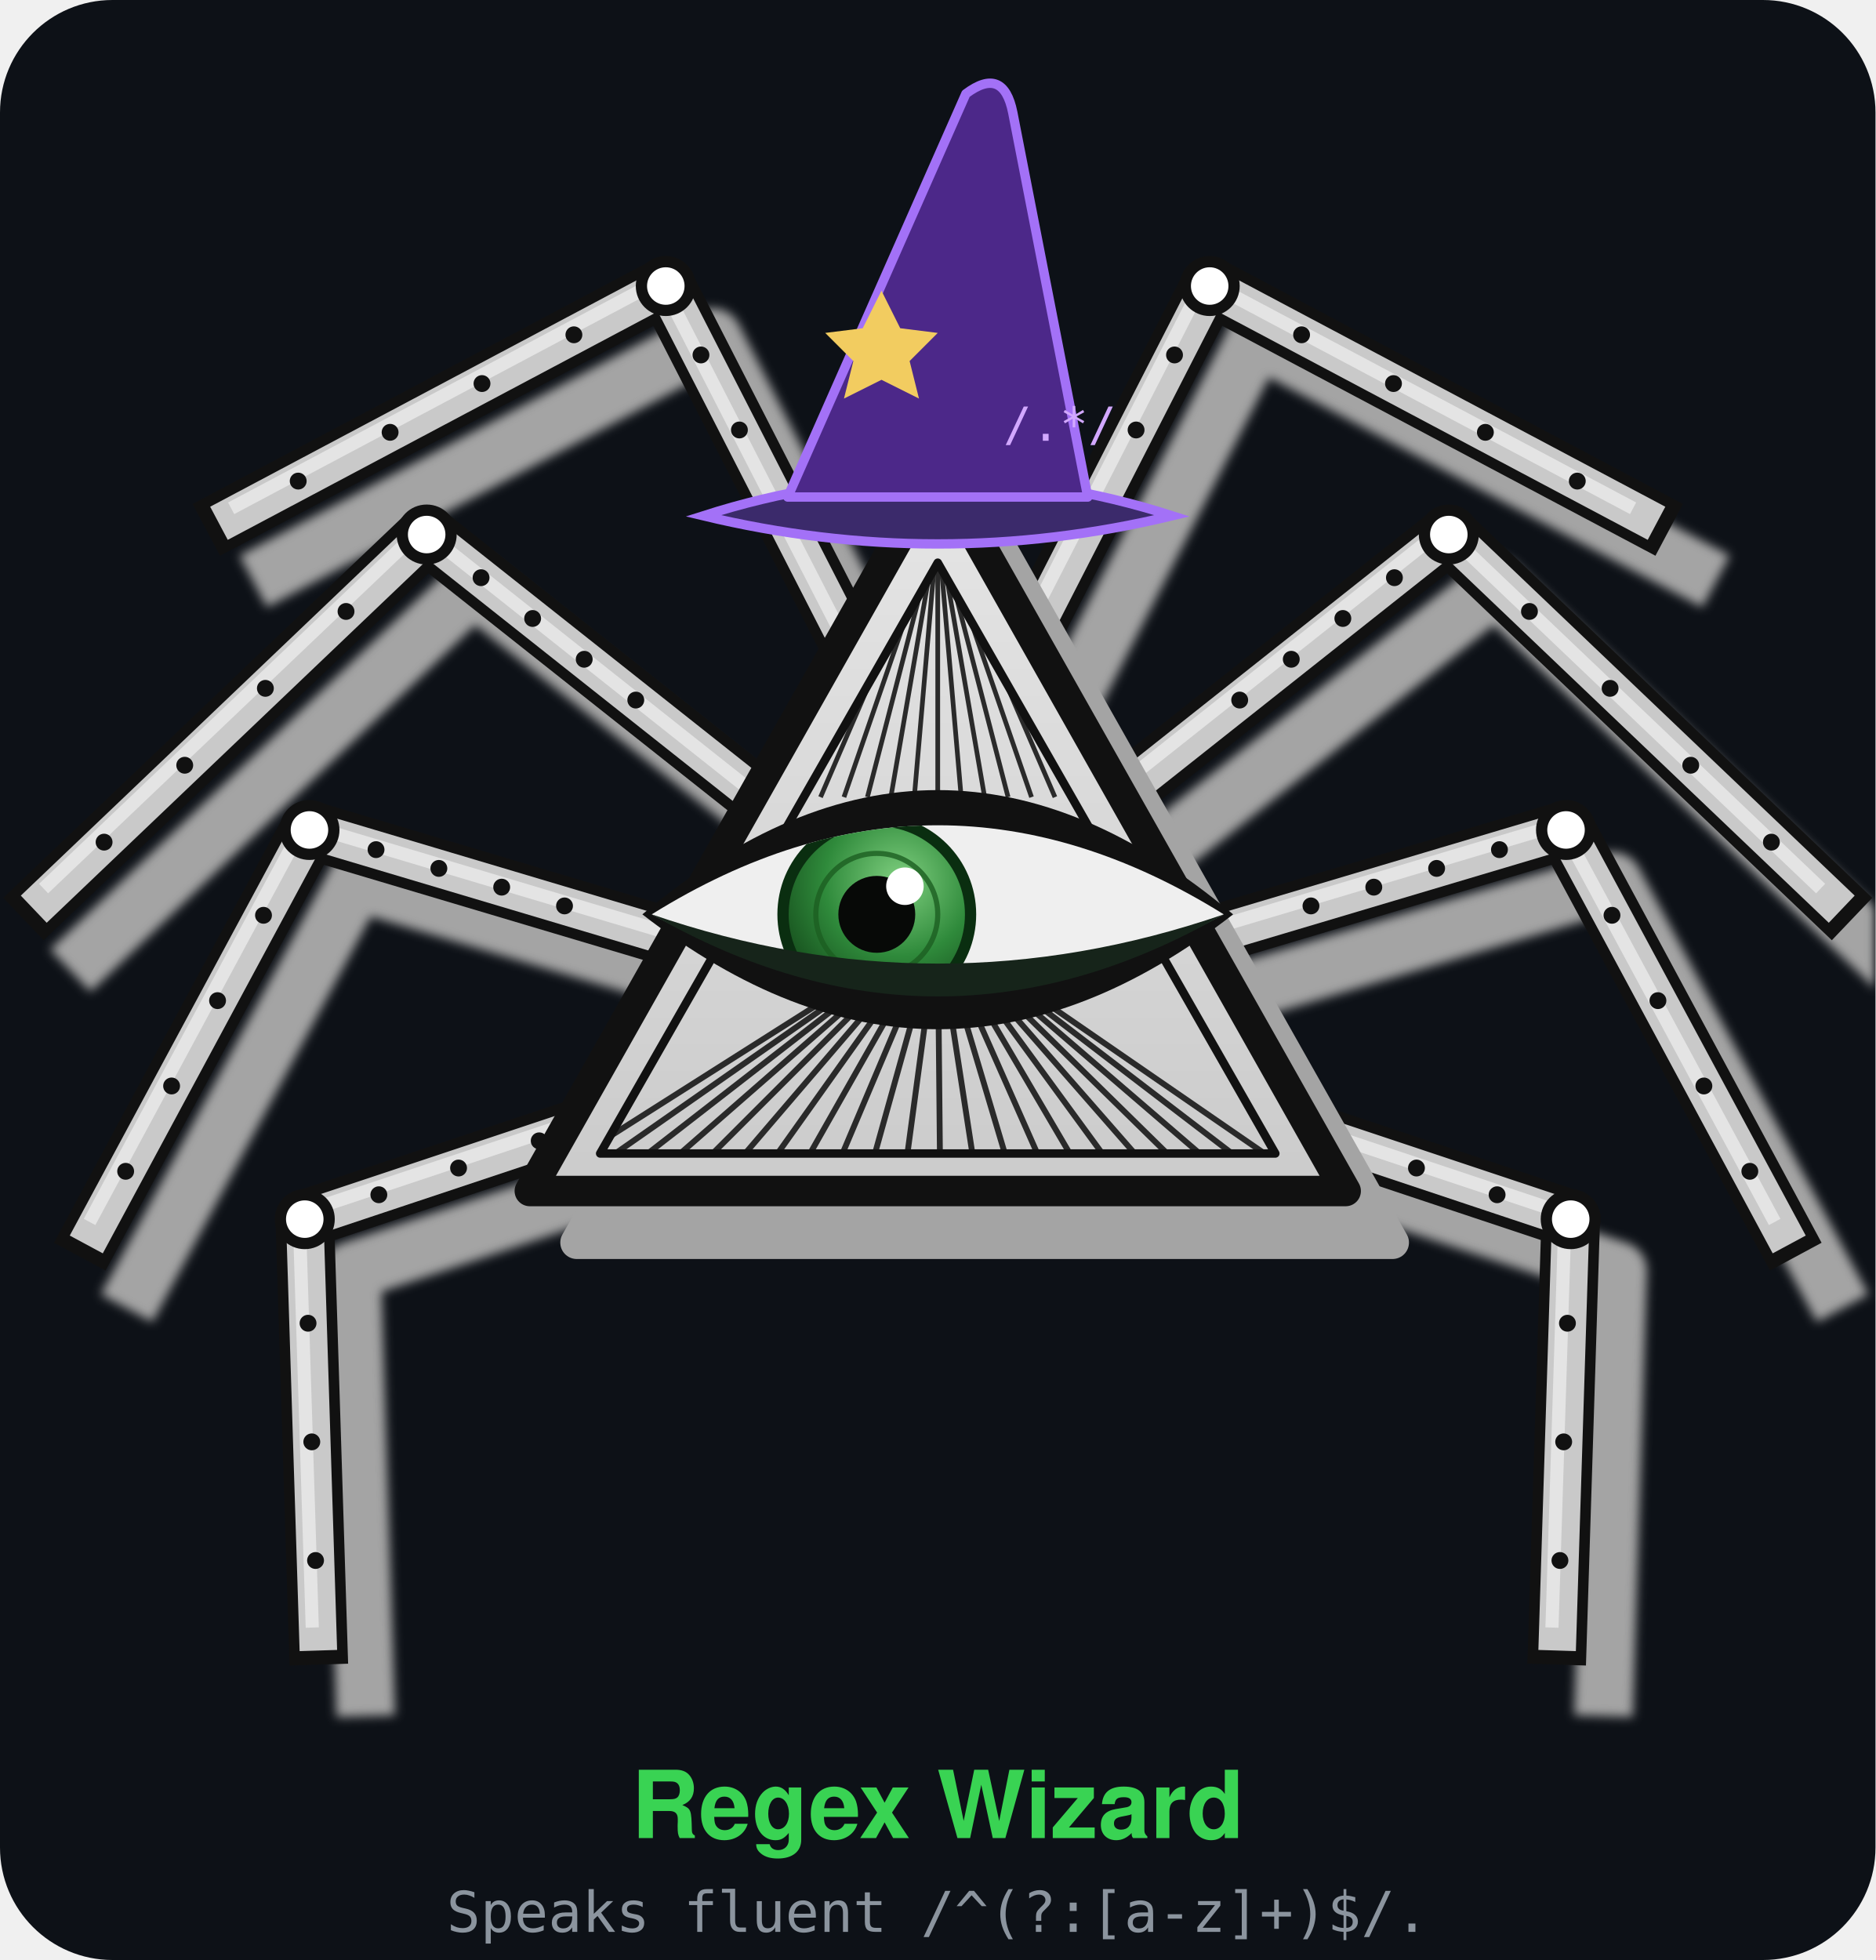
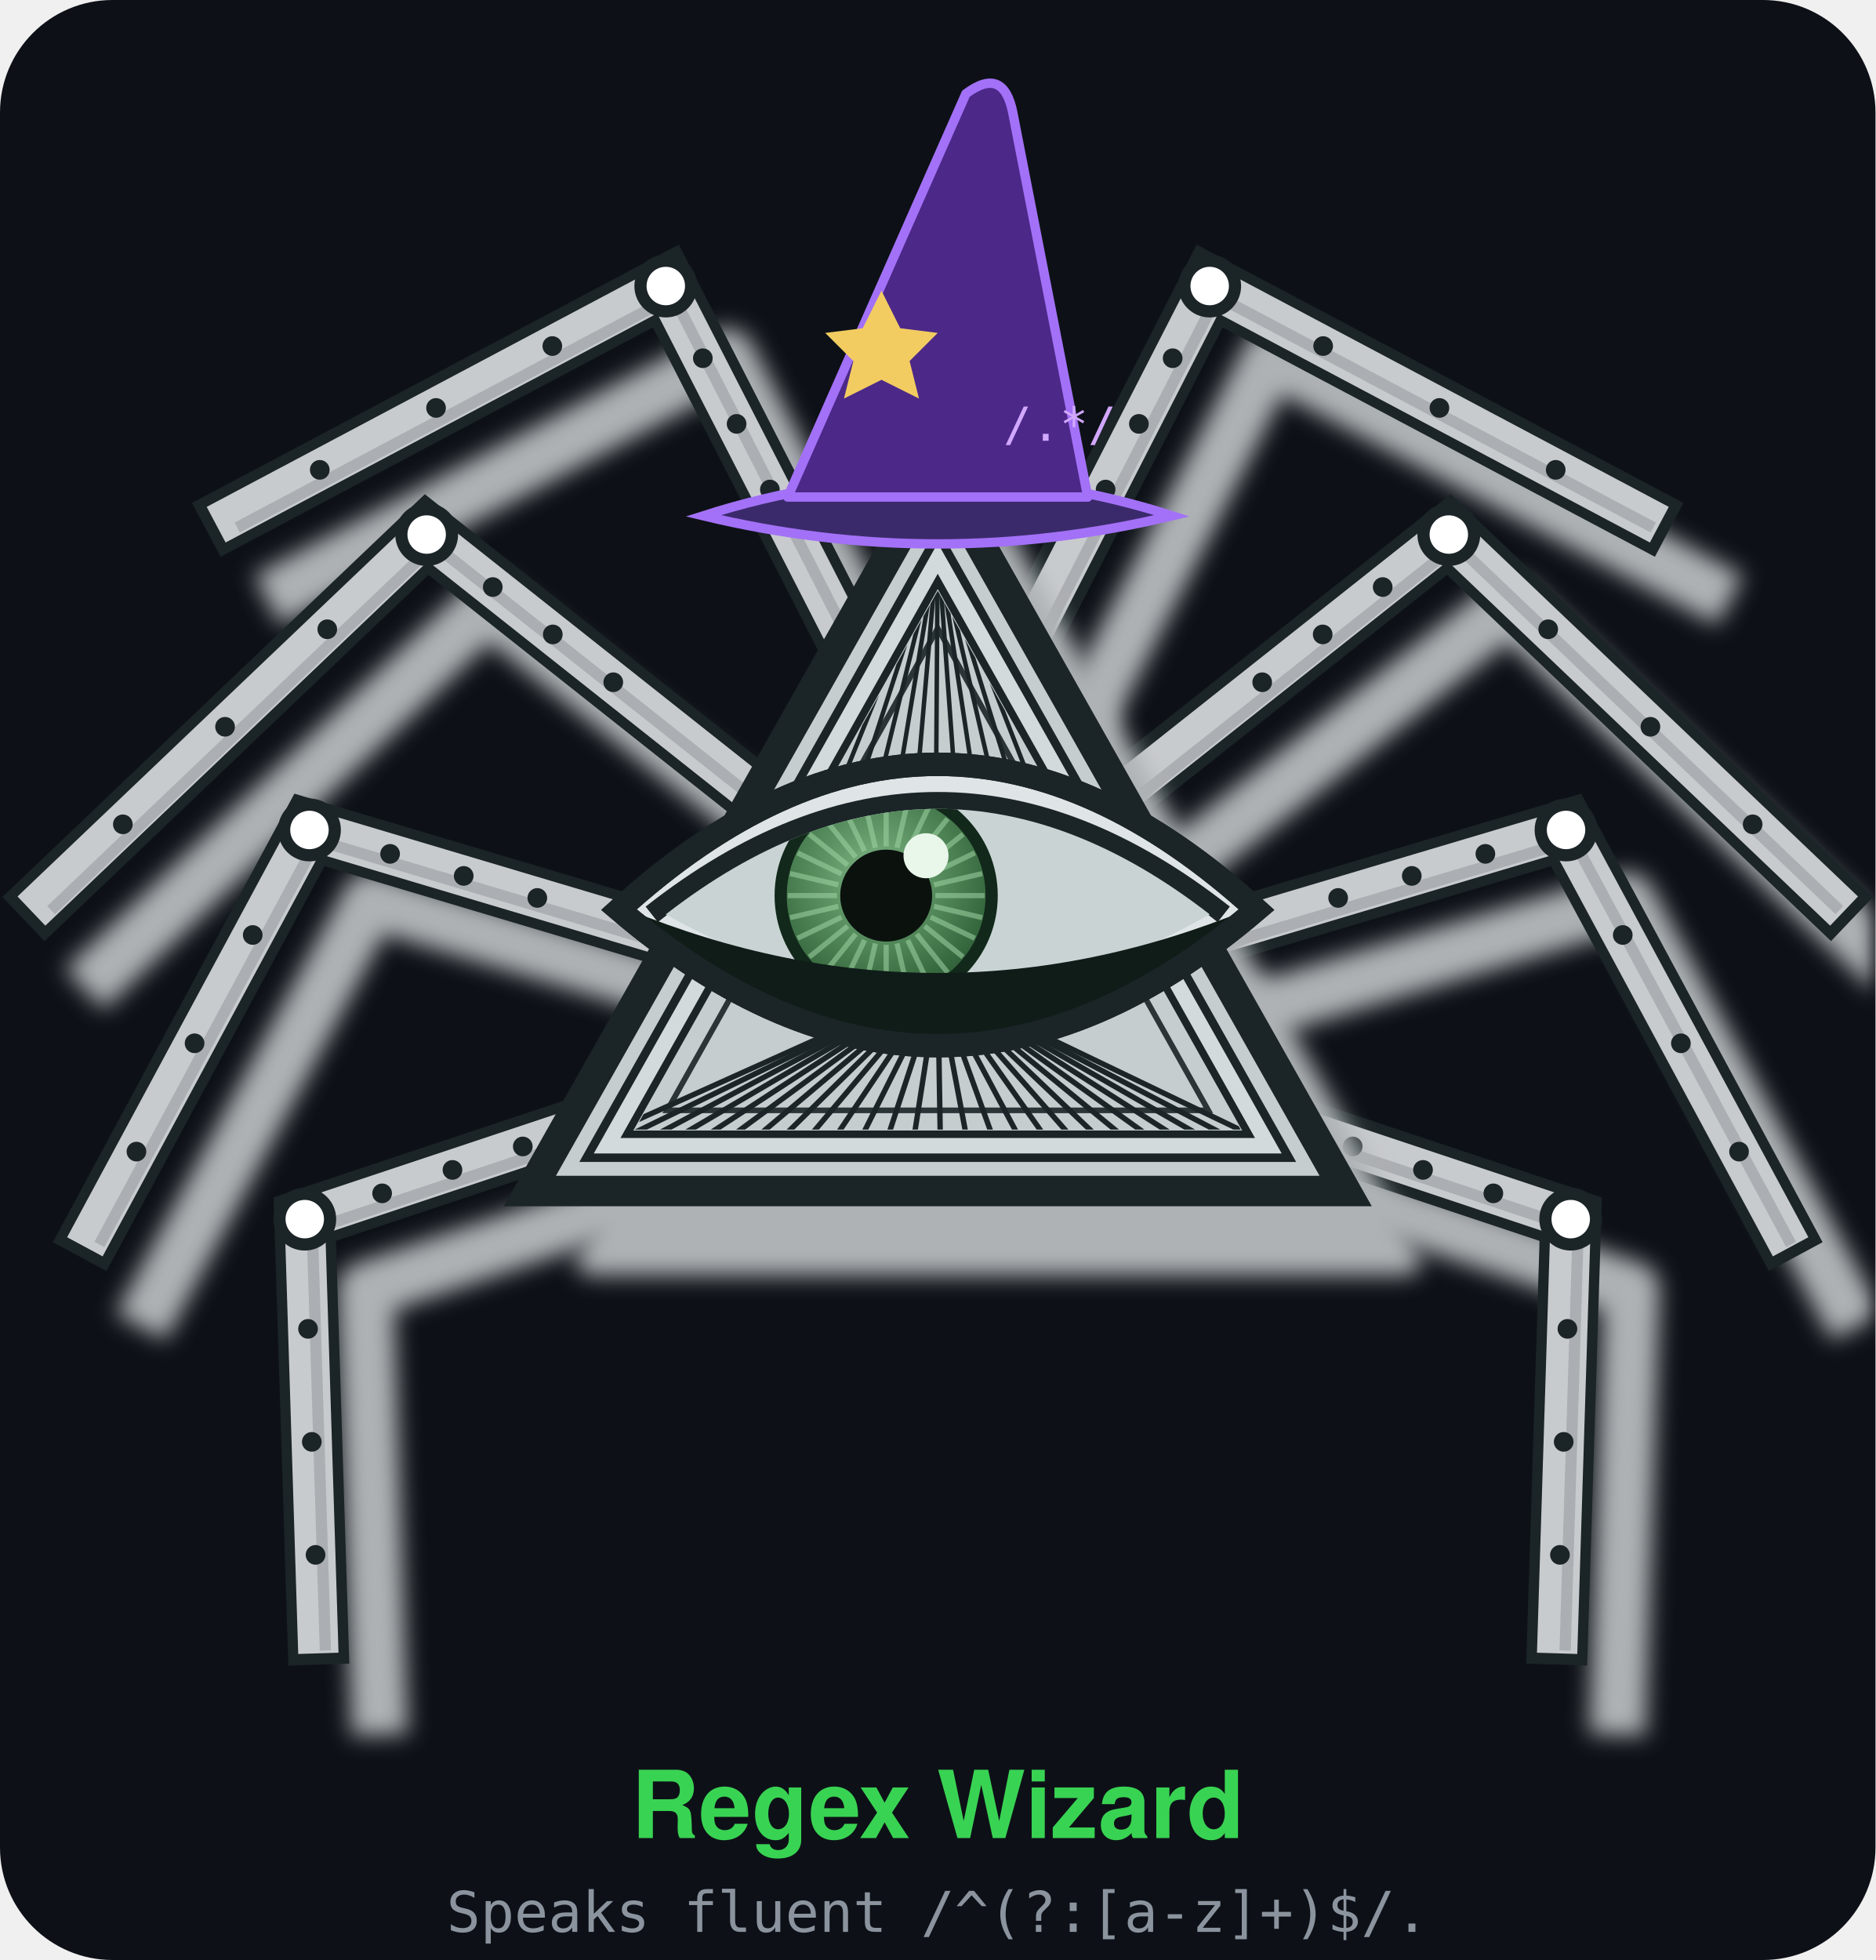
<svg xmlns="http://www.w3.org/2000/svg" viewBox="0 -50 400 418" width="400" height="418" role="img" aria-label="PRovidence wearing Regex Wizard">
  <defs>
-     <linearGradient id="wizard-shell" x1="0" y1="0" x2="0" y2="1">
-       <stop offset="0" stop-color="#e6e6e6" />
-       <stop offset="1" stop-color="#cbcbcb" />
-     </linearGradient>
-     <filter id="wizard-soft" x="-10%" y="-10%" width="120%" height="120%">
-       <feGaussianBlur stdDeviation="1.1" />
+     <filter id="wizard-soft" x="-10%" y="-10%" width="125%" height="125%">
+       <feGaussianBlur stdDeviation="2.4" />
    </filter>
-     <radialGradient id="wizard-iris" cx=".62" cy=".32" r=".8">
-       <stop offset="0" stop-color="#7fcf7f" />
-       <stop offset=".5" stop-color="#2f8a3b" />
-       <stop offset="1" stop-color="#0f3d14" />
+     <radialGradient id="wizard-iris" cx=".45" cy=".4" r=".7">
+       <stop offset="0" stop-color="#7fb685" />
+       <stop offset=".55" stop-color="#4b8052" />
+       <stop offset="1" stop-color="#22502b" />
    </radialGradient>
  </defs>
  <style>@keyframes wizard-leg{from{transform:rotate(-3deg)}to{transform:rotate(3deg)}}@keyframes wizard-bob{from{transform:translateY(0)}to{transform:translateY(-6px)}}.wizard-all{animation:wizard-bob 1.6s ease-in-out infinite alternate}</style>
  <rect x="0" y="-50" width="400" height="418" rx="24" fill="#0d1117" />
  <g class="wizard-all">
-     <g transform="translate(10 11)" filter="url(#wizard-soft)">
-       <polyline style="transform-origin:215.0px 95px;animation:wizard-leg 1s ease-in-out 0.00s infinite alternate" points="215.0,95.0 258.0,11.0 356.0,63.0" fill="none" stroke="#a4a4a4" stroke-width="12.5" stroke-linejoin="round" />
-       <polyline style="transform-origin:232.0px 125px;animation:wizard-leg 1s ease-in-out 0.17s infinite alternate" points="232.0,125.0 309.0,64.0 395.0,146.0" fill="none" stroke="#a4a4a4" stroke-width="12.5" stroke-linejoin="round" />
-       <polyline style="transform-origin:240.0px 155px;animation:wizard-leg 1s ease-in-out 0.34s infinite alternate" points="240.0,155.0 334.0,127.0 383.0,218.0" fill="none" stroke="#a4a4a4" stroke-width="12.5" stroke-linejoin="round" />
-       <polyline style="transform-origin:245.0px 180px;animation:wizard-leg 1s ease-in-out 0.51s infinite alternate" points="245.0,180.0 335.0,210.0 332.0,305.0" fill="none" stroke="#a4a4a4" stroke-width="12.5" stroke-linejoin="round" />
-       <polyline style="transform-origin:185.0px 95px;animation:wizard-leg 1s ease-in-out 0.09s infinite alternate" points="185.0,95.0 142.0,11.0 44.0,63.0" fill="none" stroke="#a4a4a4" stroke-width="12.5" stroke-linejoin="round" />
-       <polyline style="transform-origin:168.0px 125px;animation:wizard-leg 1s ease-in-out 0.26s infinite alternate" points="168.0,125.0 91.0,64.0 5.0,146.0" fill="none" stroke="#a4a4a4" stroke-width="12.5" stroke-linejoin="round" />
-       <polyline style="transform-origin:160.0px 155px;animation:wizard-leg 1s ease-in-out 0.43s infinite alternate" points="160.0,155.0 66.0,127.0 17.0,218.0" fill="none" stroke="#a4a4a4" stroke-width="12.5" stroke-linejoin="round" />
-       <polyline style="transform-origin:155.0px 180px;animation:wizard-leg 1s ease-in-out 0.60s infinite alternate" points="155.0,180.0 65.0,210.0 68.0,305.0" fill="none" stroke="#a4a4a4" stroke-width="12.5" stroke-linejoin="round" />
+     <g transform="translate(13 15)" filter="url(#wizard-soft)">
+       <polyline style="transform-origin:215.0px 95px;animation:wizard-leg 1s ease-in-out 0.00s infinite alternate" points="215.0,95.0 258.0,11.0 356.0,63.0" fill="none" stroke="#aeb2b5" stroke-width="12" stroke-linejoin="round" />
+       <polyline style="transform-origin:232.0px 125px;animation:wizard-leg 1s ease-in-out 0.17s infinite alternate" points="232.0,125.0 309.0,64.0 395.0,146.0" fill="none" stroke="#aeb2b5" stroke-width="12" stroke-linejoin="round" />
+       <polyline style="transform-origin:240.0px 155px;animation:wizard-leg 1s ease-in-out 0.34s infinite alternate" points="240.0,155.0 334.0,127.0 383.0,218.0" fill="none" stroke="#aeb2b5" stroke-width="12" stroke-linejoin="round" />
+       <polyline style="transform-origin:245.0px 180px;animation:wizard-leg 1s ease-in-out 0.51s infinite alternate" points="245.0,180.0 335.0,210.0 332.0,305.0" fill="none" stroke="#aeb2b5" stroke-width="12" stroke-linejoin="round" />
+       <polyline style="transform-origin:185.0px 95px;animation:wizard-leg 1s ease-in-out 0.09s infinite alternate" points="185.0,95.0 142.0,11.0 44.0,63.0" fill="none" stroke="#aeb2b5" stroke-width="12" stroke-linejoin="round" />
+       <polyline style="transform-origin:168.0px 125px;animation:wizard-leg 1s ease-in-out 0.26s infinite alternate" points="168.0,125.0 91.0,64.0 5.0,146.0" fill="none" stroke="#aeb2b5" stroke-width="12" stroke-linejoin="round" />
+       <polyline style="transform-origin:160.0px 155px;animation:wizard-leg 1s ease-in-out 0.43s infinite alternate" points="160.0,155.0 66.0,127.0 17.0,218.0" fill="none" stroke="#aeb2b5" stroke-width="12" stroke-linejoin="round" />
+       <polyline style="transform-origin:155.0px 180px;animation:wizard-leg 1s ease-in-out 0.60s infinite alternate" points="155.0,180.0 65.0,210.0 68.0,305.0" fill="none" stroke="#aeb2b5" stroke-width="12" stroke-linejoin="round" />
    </g>
    <g class="leg" style="transform-origin:215.0px 95px;animation:wizard-leg 1s ease-in-out 0.00s infinite alternate">
-       <polyline points="215.0,95.0 258.0,11.0 356.0,63.0" fill="none" stroke="#111111" stroke-width="12.5" stroke-linejoin="round" />
-       <polyline points="215.0,95.0 258.0,11.0 353.3,61.6" fill="none" stroke="#c9c9c9" stroke-width="8" stroke-linejoin="round" />
-       <polyline points="216.7,91.6 258.0,11.0 349.5,59.6" fill="none" stroke="#e4e4e4" stroke-width="2.8" stroke-linejoin="round" transform="translate(-1.2,-1.2)" />
-       <circle cx="234.1" cy="57.6" r="1.8" fill="#111111" />
-       <circle cx="242.3" cy="41.7" r="1.8" fill="#111111" />
-       <circle cx="250.5" cy="25.7" r="1.8" fill="#111111" />
-       <circle cx="277.6" cy="21.4" r="1.8" fill="#111111" />
-       <circle cx="297.2" cy="31.8" r="1.8" fill="#111111" />
-       <circle cx="316.8" cy="42.2" r="1.8" fill="#111111" />
-       <circle cx="336.4" cy="52.6" r="1.8" fill="#111111" />
-       <circle cx="258" cy="11" r="5.2" fill="#ffffff" stroke="#111111" stroke-width="2.4" />
+       <polyline points="215.0,95.0 258.0,11.0 356.0,63.0" fill="none" stroke="#1b2427" stroke-width="13" stroke-linejoin="miter" stroke-miterlimit="3" />
+       <polyline points="215.0,95.0 258.0,11.0 353.9,61.9" fill="none" stroke="#c8cbce" stroke-width="8.6" stroke-linejoin="miter" stroke-miterlimit="3" />
+       <polyline points="216.3,92.5 258.0,11.0 351.0,60.3" fill="none" stroke="#a6a9ad" stroke-width="2.4" stroke-linejoin="round" transform="translate(1.6 2.2)" opacity=".85" />
+       <circle cx="235.8" cy="54.4" r="2.1" fill="#1b2427" />
+       <circle cx="242.9" cy="40.4" r="2.1" fill="#1b2427" />
+       <circle cx="250.1" cy="26.4" r="2.1" fill="#1b2427" />
+       <circle cx="282.2" cy="23.8" r="2.1" fill="#1b2427" />
+       <circle cx="307.0" cy="37.0" r="2.1" fill="#1b2427" />
+       <circle cx="331.8" cy="50.2" r="2.1" fill="#1b2427" />
+       <circle cx="258" cy="11" r="5.4" fill="#ffffff" stroke="#1b2427" stroke-width="2.6" />
    </g>
    <g class="leg" style="transform-origin:232.0px 125px;animation:wizard-leg 1s ease-in-out 0.17s infinite alternate">
-       <polyline points="232.0,125.0 309.0,64.0 395.0,146.0" fill="none" stroke="#111111" stroke-width="12.5" stroke-linejoin="round" />
-       <polyline points="232.0,125.0 309.0,64.0 392.8,143.9" fill="none" stroke="#c9c9c9" stroke-width="8" stroke-linejoin="round" />
-       <polyline points="235.1,122.6 309.0,64.0 389.5,140.7" fill="none" stroke="#e4e4e4" stroke-width="2.8" stroke-linejoin="round" transform="translate(-1.2,-1.2)" />
-       <circle cx="264.4" cy="99.3" r="1.8" fill="#111111" />
-       <circle cx="275.4" cy="90.6" r="1.8" fill="#111111" />
-       <circle cx="286.4" cy="81.9" r="1.8" fill="#111111" />
-       <circle cx="297.4" cy="73.2" r="1.8" fill="#111111" />
-       <circle cx="326.2" cy="80.4" r="1.8" fill="#111111" />
-       <circle cx="343.4" cy="96.8" r="1.8" fill="#111111" />
-       <circle cx="360.6" cy="113.2" r="1.8" fill="#111111" />
-       <circle cx="377.8" cy="129.6" r="1.8" fill="#111111" />
-       <circle cx="309" cy="64" r="5.2" fill="#ffffff" stroke="#111111" stroke-width="2.4" />
+       <polyline points="232.0,125.0 309.0,64.0 395.0,146.0" fill="none" stroke="#1b2427" stroke-width="13" stroke-linejoin="miter" stroke-miterlimit="3" />
+       <polyline points="232.0,125.0 309.0,64.0 393.3,144.3" fill="none" stroke="#c8cbce" stroke-width="8.6" stroke-linejoin="miter" stroke-miterlimit="3" />
+       <polyline points="234.3,123.2 309.0,64.0 390.7,141.9" fill="none" stroke="#a6a9ad" stroke-width="2.4" stroke-linejoin="round" transform="translate(1.6 2.2)" opacity=".85" />
+       <circle cx="269.2" cy="95.5" r="2.1" fill="#1b2427" />
+       <circle cx="282.1" cy="85.3" r="2.1" fill="#1b2427" />
+       <circle cx="294.9" cy="75.2" r="2.1" fill="#1b2427" />
+       <circle cx="330.2" cy="84.2" r="2.1" fill="#1b2427" />
+       <circle cx="352.0" cy="105.0" r="2.1" fill="#1b2427" />
+       <circle cx="373.8" cy="125.8" r="2.1" fill="#1b2427" />
+       <circle cx="309" cy="64" r="5.4" fill="#ffffff" stroke="#1b2427" stroke-width="2.6" />
    </g>
    <g class="leg" style="transform-origin:240.0px 155px;animation:wizard-leg 1s ease-in-out 0.34s infinite alternate">
-       <polyline points="240.0,155.0 334.0,127.0 383.0,218.0" fill="none" stroke="#111111" stroke-width="12.5" stroke-linejoin="round" />
-       <polyline points="240.0,155.0 334.0,127.0 381.6,215.4" fill="none" stroke="#c9c9c9" stroke-width="8" stroke-linejoin="round" />
-       <polyline points="243.8,153.9 334.0,127.0 379.7,211.8" fill="none" stroke="#e4e4e4" stroke-width="2.8" stroke-linejoin="round" transform="translate(-1.2,-1.2)" />
-       <circle cx="279.6" cy="143.2" r="1.8" fill="#111111" />
-       <circle cx="293.0" cy="139.2" r="1.8" fill="#111111" />
-       <circle cx="306.4" cy="135.2" r="1.8" fill="#111111" />
-       <circle cx="319.8" cy="131.2" r="1.8" fill="#111111" />
-       <circle cx="343.8" cy="145.2" r="1.8" fill="#111111" />
-       <circle cx="353.6" cy="163.4" r="1.8" fill="#111111" />
-       <circle cx="363.4" cy="181.6" r="1.8" fill="#111111" />
-       <circle cx="373.2" cy="199.8" r="1.8" fill="#111111" />
-       <circle cx="334" cy="127" r="5.2" fill="#ffffff" stroke="#111111" stroke-width="2.4" />
+       <polyline points="240.0,155.0 334.0,127.0 383.0,218.0" fill="none" stroke="#1b2427" stroke-width="13" stroke-linejoin="miter" stroke-miterlimit="3" />
+       <polyline points="240.0,155.0 334.0,127.0 381.9,215.9" fill="none" stroke="#c8cbce" stroke-width="8.6" stroke-linejoin="miter" stroke-miterlimit="3" />
+       <polyline points="242.8,154.2 334.0,127.0 380.4,213.2" fill="none" stroke="#a6a9ad" stroke-width="2.4" stroke-linejoin="round" transform="translate(1.6 2.2)" opacity=".85" />
+       <circle cx="285.4" cy="141.5" r="2.1" fill="#1b2427" />
+       <circle cx="301.1" cy="136.8" r="2.1" fill="#1b2427" />
+       <circle cx="316.8" cy="132.1" r="2.1" fill="#1b2427" />
+       <circle cx="346.1" cy="149.4" r="2.1" fill="#1b2427" />
+       <circle cx="358.5" cy="172.5" r="2.1" fill="#1b2427" />
+       <circle cx="370.9" cy="195.6" r="2.1" fill="#1b2427" />
+       <circle cx="334" cy="127" r="5.4" fill="#ffffff" stroke="#1b2427" stroke-width="2.6" />
    </g>
    <g class="leg" style="transform-origin:245.0px 180px;animation:wizard-leg 1s ease-in-out 0.51s infinite alternate">
-       <polyline points="245.0,180.0 335.0,210.0 332.0,305.0" fill="none" stroke="#111111" stroke-width="12.5" stroke-linejoin="round" />
-       <polyline points="245.0,180.0 335.0,210.0 332.1,302.0" fill="none" stroke="#c9c9c9" stroke-width="8" stroke-linejoin="round" />
-       <polyline points="248.6,181.2 335.0,210.0 332.2,298.3" fill="none" stroke="#e4e4e4" stroke-width="2.8" stroke-linejoin="round" transform="translate(-1.2,-1.2)" />
-       <circle cx="285.1" cy="193.3" r="1.8" fill="#111111" />
-       <circle cx="302.1" cy="199.1" r="1.8" fill="#111111" />
-       <circle cx="319.3" cy="204.8" r="1.8" fill="#111111" />
-       <circle cx="334.3" cy="232.2" r="1.8" fill="#111111" />
-       <circle cx="333.5" cy="257.5" r="1.8" fill="#111111" />
-       <circle cx="332.7" cy="282.8" r="1.8" fill="#111111" />
-       <circle cx="335" cy="210" r="5.2" fill="#ffffff" stroke="#111111" stroke-width="2.4" />
+       <polyline points="245.0,180.0 335.0,210.0 332.0,305.0" fill="none" stroke="#1b2427" stroke-width="13" stroke-linejoin="miter" stroke-miterlimit="3" />
+       <polyline points="245.0,180.0 335.0,210.0 332.1,302.6" fill="none" stroke="#c8cbce" stroke-width="8.6" stroke-linejoin="miter" stroke-miterlimit="3" />
+       <polyline points="247.7,180.9 335.0,210.0 332.2,299.8" fill="none" stroke="#a6a9ad" stroke-width="2.4" stroke-linejoin="round" transform="translate(1.6 2.2)" opacity=".85" />
+       <circle cx="288.5" cy="194.5" r="2.1" fill="#1b2427" />
+       <circle cx="303.5" cy="199.5" r="2.1" fill="#1b2427" />
+       <circle cx="318.5" cy="204.5" r="2.1" fill="#1b2427" />
+       <circle cx="334.3" cy="233.4" r="2.1" fill="#1b2427" />
+       <circle cx="333.5" cy="257.5" r="2.1" fill="#1b2427" />
+       <circle cx="332.7" cy="281.6" r="2.1" fill="#1b2427" />
+       <circle cx="335" cy="210" r="5.4" fill="#ffffff" stroke="#1b2427" stroke-width="2.6" />
    </g>
    <g class="leg" style="transform-origin:185.0px 95px;animation:wizard-leg 1s ease-in-out 0.09s infinite alternate">
-       <polyline points="185.0,95.0 142.0,11.0 44.0,63.0" fill="none" stroke="#111111" stroke-width="12.5" stroke-linejoin="round" />
-       <polyline points="185.0,95.0 142.0,11.0 46.7,61.6" fill="none" stroke="#c9c9c9" stroke-width="8" stroke-linejoin="round" />
-       <polyline points="183.3,91.6 142.0,11.0 50.5,59.6" fill="none" stroke="#e4e4e4" stroke-width="2.8" stroke-linejoin="round" transform="translate(-1.2,-1.2)" />
-       <circle cx="165.9" cy="57.6" r="1.8" fill="#111111" />
-       <circle cx="157.7" cy="41.7" r="1.8" fill="#111111" />
-       <circle cx="149.5" cy="25.7" r="1.8" fill="#111111" />
-       <circle cx="122.4" cy="21.4" r="1.8" fill="#111111" />
-       <circle cx="102.8" cy="31.8" r="1.8" fill="#111111" />
-       <circle cx="83.2" cy="42.2" r="1.8" fill="#111111" />
-       <circle cx="63.6" cy="52.6" r="1.8" fill="#111111" />
-       <circle cx="142" cy="11" r="5.2" fill="#ffffff" stroke="#111111" stroke-width="2.4" />
+       <polyline points="185.0,95.0 142.0,11.0 44.0,63.0" fill="none" stroke="#1b2427" stroke-width="13" stroke-linejoin="miter" stroke-miterlimit="3" />
+       <polyline points="185.0,95.0 142.0,11.0 46.1,61.9" fill="none" stroke="#c8cbce" stroke-width="8.6" stroke-linejoin="miter" stroke-miterlimit="3" />
+       <polyline points="183.7,92.5 142.0,11.0 49.0,60.3" fill="none" stroke="#a6a9ad" stroke-width="2.4" stroke-linejoin="round" transform="translate(1.6 2.2)" opacity=".85" />
+       <circle cx="164.2" cy="54.4" r="2.1" fill="#1b2427" />
+       <circle cx="157.1" cy="40.4" r="2.1" fill="#1b2427" />
+       <circle cx="149.9" cy="26.4" r="2.1" fill="#1b2427" />
+       <circle cx="117.8" cy="23.8" r="2.1" fill="#1b2427" />
+       <circle cx="93.0" cy="37.0" r="2.1" fill="#1b2427" />
+       <circle cx="68.2" cy="50.2" r="2.1" fill="#1b2427" />
+       <circle cx="142" cy="11" r="5.4" fill="#ffffff" stroke="#1b2427" stroke-width="2.6" />
    </g>
    <g class="leg" style="transform-origin:168.0px 125px;animation:wizard-leg 1s ease-in-out 0.26s infinite alternate">
-       <polyline points="168.0,125.0 91.0,64.0 5.0,146.0" fill="none" stroke="#111111" stroke-width="12.5" stroke-linejoin="round" />
-       <polyline points="168.0,125.0 91.0,64.0 7.2,143.9" fill="none" stroke="#c9c9c9" stroke-width="8" stroke-linejoin="round" />
-       <polyline points="164.9,122.6 91.0,64.0 10.5,140.7" fill="none" stroke="#e4e4e4" stroke-width="2.8" stroke-linejoin="round" transform="translate(-1.2,-1.2)" />
-       <circle cx="135.6" cy="99.3" r="1.8" fill="#111111" />
-       <circle cx="124.6" cy="90.6" r="1.8" fill="#111111" />
-       <circle cx="113.6" cy="81.9" r="1.8" fill="#111111" />
-       <circle cx="102.6" cy="73.2" r="1.8" fill="#111111" />
-       <circle cx="73.8" cy="80.4" r="1.8" fill="#111111" />
-       <circle cx="56.6" cy="96.8" r="1.8" fill="#111111" />
-       <circle cx="39.4" cy="113.2" r="1.8" fill="#111111" />
-       <circle cx="22.2" cy="129.6" r="1.8" fill="#111111" />
-       <circle cx="91" cy="64" r="5.2" fill="#ffffff" stroke="#111111" stroke-width="2.4" />
+       <polyline points="168.0,125.0 91.0,64.0 5.0,146.0" fill="none" stroke="#1b2427" stroke-width="13" stroke-linejoin="miter" stroke-miterlimit="3" />
+       <polyline points="168.0,125.0 91.0,64.0 6.7,144.3" fill="none" stroke="#c8cbce" stroke-width="8.6" stroke-linejoin="miter" stroke-miterlimit="3" />
+       <polyline points="165.7,123.2 91.0,64.0 9.3,141.9" fill="none" stroke="#a6a9ad" stroke-width="2.4" stroke-linejoin="round" transform="translate(1.6 2.2)" opacity=".85" />
+       <circle cx="130.8" cy="95.5" r="2.1" fill="#1b2427" />
+       <circle cx="117.9" cy="85.3" r="2.1" fill="#1b2427" />
+       <circle cx="105.1" cy="75.2" r="2.1" fill="#1b2427" />
+       <circle cx="69.8" cy="84.2" r="2.1" fill="#1b2427" />
+       <circle cx="48.0" cy="105.0" r="2.1" fill="#1b2427" />
+       <circle cx="26.2" cy="125.8" r="2.1" fill="#1b2427" />
+       <circle cx="91" cy="64" r="5.4" fill="#ffffff" stroke="#1b2427" stroke-width="2.6" />
    </g>
    <g class="leg" style="transform-origin:160.0px 155px;animation:wizard-leg 1s ease-in-out 0.43s infinite alternate">
-       <polyline points="160.0,155.0 66.0,127.0 17.0,218.0" fill="none" stroke="#111111" stroke-width="12.5" stroke-linejoin="round" />
-       <polyline points="160.0,155.0 66.0,127.0 18.4,215.4" fill="none" stroke="#c9c9c9" stroke-width="8" stroke-linejoin="round" />
-       <polyline points="156.2,153.9 66.0,127.0 20.3,211.8" fill="none" stroke="#e4e4e4" stroke-width="2.8" stroke-linejoin="round" transform="translate(-1.2,-1.2)" />
-       <circle cx="120.4" cy="143.2" r="1.8" fill="#111111" />
-       <circle cx="107.0" cy="139.2" r="1.8" fill="#111111" />
-       <circle cx="93.6" cy="135.2" r="1.8" fill="#111111" />
-       <circle cx="80.2" cy="131.2" r="1.8" fill="#111111" />
-       <circle cx="56.2" cy="145.2" r="1.8" fill="#111111" />
-       <circle cx="46.4" cy="163.4" r="1.8" fill="#111111" />
-       <circle cx="36.6" cy="181.6" r="1.8" fill="#111111" />
-       <circle cx="26.8" cy="199.8" r="1.8" fill="#111111" />
-       <circle cx="66" cy="127" r="5.2" fill="#ffffff" stroke="#111111" stroke-width="2.4" />
+       <polyline points="160.0,155.0 66.0,127.0 17.0,218.0" fill="none" stroke="#1b2427" stroke-width="13" stroke-linejoin="miter" stroke-miterlimit="3" />
+       <polyline points="160.0,155.0 66.0,127.0 18.1,215.9" fill="none" stroke="#c8cbce" stroke-width="8.6" stroke-linejoin="miter" stroke-miterlimit="3" />
+       <polyline points="157.2,154.2 66.0,127.0 19.6,213.2" fill="none" stroke="#a6a9ad" stroke-width="2.4" stroke-linejoin="round" transform="translate(1.6 2.2)" opacity=".85" />
+       <circle cx="114.6" cy="141.5" r="2.1" fill="#1b2427" />
+       <circle cx="98.9" cy="136.8" r="2.1" fill="#1b2427" />
+       <circle cx="83.2" cy="132.1" r="2.1" fill="#1b2427" />
+       <circle cx="53.9" cy="149.4" r="2.1" fill="#1b2427" />
+       <circle cx="41.5" cy="172.5" r="2.1" fill="#1b2427" />
+       <circle cx="29.1" cy="195.6" r="2.1" fill="#1b2427" />
+       <circle cx="66" cy="127" r="5.4" fill="#ffffff" stroke="#1b2427" stroke-width="2.6" />
    </g>
    <g class="leg" style="transform-origin:155.0px 180px;animation:wizard-leg 1s ease-in-out 0.60s infinite alternate">
-       <polyline points="155.0,180.0 65.0,210.0 68.0,305.0" fill="none" stroke="#111111" stroke-width="12.5" stroke-linejoin="round" />
-       <polyline points="155.0,180.0 65.0,210.0 67.9,302.0" fill="none" stroke="#c9c9c9" stroke-width="8" stroke-linejoin="round" />
-       <polyline points="151.4,181.2 65.0,210.0 67.8,298.3" fill="none" stroke="#e4e4e4" stroke-width="2.8" stroke-linejoin="round" transform="translate(-1.2,-1.2)" />
-       <circle cx="115.0" cy="193.3" r="1.8" fill="#111111" />
-       <circle cx="97.8" cy="199.1" r="1.8" fill="#111111" />
-       <circle cx="80.8" cy="204.8" r="1.8" fill="#111111" />
-       <circle cx="65.7" cy="232.2" r="1.8" fill="#111111" />
-       <circle cx="66.5" cy="257.5" r="1.8" fill="#111111" />
-       <circle cx="67.3" cy="282.8" r="1.8" fill="#111111" />
-       <circle cx="65" cy="210" r="5.2" fill="#ffffff" stroke="#111111" stroke-width="2.4" />
+       <polyline points="155.0,180.0 65.0,210.0 68.0,305.0" fill="none" stroke="#1b2427" stroke-width="13" stroke-linejoin="miter" stroke-miterlimit="3" />
+       <polyline points="155.0,180.0 65.0,210.0 67.9,302.6" fill="none" stroke="#c8cbce" stroke-width="8.6" stroke-linejoin="miter" stroke-miterlimit="3" />
+       <polyline points="152.3,180.9 65.0,210.0 67.8,299.8" fill="none" stroke="#a6a9ad" stroke-width="2.4" stroke-linejoin="round" transform="translate(1.6 2.2)" opacity=".85" />
+       <circle cx="111.5" cy="194.5" r="2.1" fill="#1b2427" />
+       <circle cx="96.5" cy="199.5" r="2.1" fill="#1b2427" />
+       <circle cx="81.5" cy="204.5" r="2.1" fill="#1b2427" />
+       <circle cx="65.7" cy="233.4" r="2.1" fill="#1b2427" />
+       <circle cx="66.5" cy="257.5" r="2.1" fill="#1b2427" />
+       <circle cx="67.3" cy="281.6" r="2.1" fill="#1b2427" />
+       <circle cx="65" cy="210" r="5.4" fill="#ffffff" stroke="#1b2427" stroke-width="2.6" />
    </g>
    <g class="body">
-       <polygon points="200.0,50.0 287.0,204.0 113.0,204.0" fill="#a4a4a4" stroke="#a4a4a4" stroke-width="7" stroke-linejoin="round" transform="translate(10 11)" />
-       <polygon points="200.0,50.0 287.0,204.0 113.0,204.0" fill="url(#wizard-shell)" stroke="#111111" stroke-width="6.5" stroke-linejoin="round" />
+       <polygon points="200.0,50.0 287.0,204.0 113.0,204.0" fill="#aeb2b5" stroke="#aeb2b5" stroke-width="6" stroke-linejoin="round" transform="translate(13 15)" filter="url(#wizard-soft)" />
+       <polygon points="200.0,50.0 287.0,204.0 113.0,204.0" fill="#c5cdcf" stroke="#1b2427" stroke-width="6.5" stroke-linejoin="miter" />
+       <polygon points="200.0,64.0 274.9,196.9 125.1,196.9" fill="#d3dadb" stroke="#1b2427" stroke-width="1.8" stroke-linejoin="miter" />
+       <polygon points="200.0,74.0 266.3,191.9 133.7,191.9" fill="#c5cdcf" stroke="#1b2427" stroke-width="1.6" stroke-linejoin="miter" />
      <clipPath id="wizard-in">
-         <polygon points="200,70 128,196 272,196" />
+         <polygon points="200.0,76.0 264.6,190.9 135.4,190.9" />
      </clipPath>
      <clipPath id="wizard-sclera">
-         <path d="M139 137 Q200 99 261 137 Q200 170 139 137 Z" />
+         <path d="M142 145 Q200 100 258 145 Q200 178 142 145 Z" />
      </clipPath>
      <g clip-path="url(#wizard-in)">
-         <line x1="200" y1="148" x2="118.0" y2="200" stroke="#2a2a2a" stroke-width="1.25" />
-         <line x1="200" y1="148" x2="125.5" y2="200" stroke="#2a2a2a" stroke-width="1.25" />
-         <line x1="200" y1="148" x2="133.0" y2="200" stroke="#2a2a2a" stroke-width="1.25" />
-         <line x1="200" y1="148" x2="140.5" y2="200" stroke="#2a2a2a" stroke-width="1.25" />
-         <line x1="200" y1="148" x2="148.0" y2="200" stroke="#2a2a2a" stroke-width="1.25" />
-         <line x1="200" y1="148" x2="155.5" y2="200" stroke="#2a2a2a" stroke-width="1.25" />
-         <line x1="200" y1="148" x2="163.0" y2="200" stroke="#2a2a2a" stroke-width="1.25" />
-         <line x1="200" y1="148" x2="170.5" y2="200" stroke="#2a2a2a" stroke-width="1.25" />
-         <line x1="200" y1="148" x2="178.0" y2="200" stroke="#2a2a2a" stroke-width="1.25" />
-         <line x1="200" y1="148" x2="185.5" y2="200" stroke="#2a2a2a" stroke-width="1.25" />
-         <line x1="200" y1="148" x2="193.0" y2="200" stroke="#2a2a2a" stroke-width="1.25" />
-         <line x1="200" y1="148" x2="200.5" y2="200" stroke="#2a2a2a" stroke-width="1.25" />
-         <line x1="200" y1="148" x2="208.0" y2="200" stroke="#2a2a2a" stroke-width="1.25" />
-         <line x1="200" y1="148" x2="215.5" y2="200" stroke="#2a2a2a" stroke-width="1.25" />
-         <line x1="200" y1="148" x2="223.0" y2="200" stroke="#2a2a2a" stroke-width="1.25" />
-         <line x1="200" y1="148" x2="230.5" y2="200" stroke="#2a2a2a" stroke-width="1.25" />
-         <line x1="200" y1="148" x2="238.0" y2="200" stroke="#2a2a2a" stroke-width="1.25" />
-         <line x1="200" y1="148" x2="245.5" y2="200" stroke="#2a2a2a" stroke-width="1.25" />
-         <line x1="200" y1="148" x2="253.0" y2="200" stroke="#2a2a2a" stroke-width="1.25" />
-         <line x1="200" y1="148" x2="260.5" y2="200" stroke="#2a2a2a" stroke-width="1.25" />
-         <line x1="200" y1="148" x2="268.0" y2="200" stroke="#2a2a2a" stroke-width="1.25" />
-         <line x1="200" y1="148" x2="275.5" y2="200" stroke="#2a2a2a" stroke-width="1.25" />
-         <line x1="200" y1="62" x2="170" y2="120" stroke="#2a2a2a" stroke-width="1" />
-         <line x1="200" y1="62" x2="175" y2="120" stroke="#2a2a2a" stroke-width="1" />
-         <line x1="200" y1="62" x2="180" y2="120" stroke="#2a2a2a" stroke-width="1" />
-         <line x1="200" y1="62" x2="185" y2="120" stroke="#2a2a2a" stroke-width="1" />
-         <line x1="200" y1="62" x2="190" y2="120" stroke="#2a2a2a" stroke-width="1" />
-         <line x1="200" y1="62" x2="195" y2="120" stroke="#2a2a2a" stroke-width="1" />
-         <line x1="200" y1="62" x2="200" y2="120" stroke="#2a2a2a" stroke-width="1" />
-         <line x1="200" y1="62" x2="205" y2="120" stroke="#2a2a2a" stroke-width="1" />
-         <line x1="200" y1="62" x2="210" y2="120" stroke="#2a2a2a" stroke-width="1" />
-         <line x1="200" y1="62" x2="215" y2="120" stroke="#2a2a2a" stroke-width="1" />
-         <line x1="200" y1="62" x2="220" y2="120" stroke="#2a2a2a" stroke-width="1" />
-         <line x1="200" y1="62" x2="225" y2="120" stroke="#2a2a2a" stroke-width="1" />
-         <line x1="200" y1="62" x2="230" y2="120" stroke="#2a2a2a" stroke-width="1" />
+         <line x1="200" y1="66" x2="172.0" y2="124" stroke="#1b2427" stroke-width=".95" />
+         <line x1="200" y1="66" x2="176.6" y2="124" stroke="#1b2427" stroke-width=".95" />
+         <line x1="200" y1="66" x2="181.2" y2="124" stroke="#1b2427" stroke-width=".95" />
+         <line x1="200" y1="66" x2="185.8" y2="124" stroke="#1b2427" stroke-width=".95" />
+         <line x1="200" y1="66" x2="190.4" y2="124" stroke="#1b2427" stroke-width=".95" />
+         <line x1="200" y1="66" x2="195.0" y2="124" stroke="#1b2427" stroke-width=".95" />
+         <line x1="200" y1="66" x2="199.6" y2="124" stroke="#1b2427" stroke-width=".95" />
+         <line x1="200" y1="66" x2="204.2" y2="124" stroke="#1b2427" stroke-width=".95" />
+         <line x1="200" y1="66" x2="208.8" y2="124" stroke="#1b2427" stroke-width=".95" />
+         <line x1="200" y1="66" x2="213.4" y2="124" stroke="#1b2427" stroke-width=".95" />
+         <line x1="200" y1="66" x2="218.0" y2="124" stroke="#1b2427" stroke-width=".95" />
+         <line x1="200" y1="66" x2="222.6" y2="124" stroke="#1b2427" stroke-width=".95" />
+         <line x1="200" y1="66" x2="227.2" y2="124" stroke="#1b2427" stroke-width=".95" />
+         <line x1="200" y1="160" x2="120.0" y2="196" stroke="#1b2427" stroke-width="1.15" />
+         <line x1="200" y1="160" x2="126.2" y2="196" stroke="#1b2427" stroke-width="1.15" />
+         <line x1="200" y1="160" x2="132.4" y2="196" stroke="#1b2427" stroke-width="1.15" />
+         <line x1="200" y1="160" x2="138.6" y2="196" stroke="#1b2427" stroke-width="1.15" />
+         <line x1="200" y1="160" x2="144.8" y2="196" stroke="#1b2427" stroke-width="1.15" />
+         <line x1="200" y1="160" x2="151.0" y2="196" stroke="#1b2427" stroke-width="1.15" />
+         <line x1="200" y1="160" x2="157.2" y2="196" stroke="#1b2427" stroke-width="1.15" />
+         <line x1="200" y1="160" x2="163.4" y2="196" stroke="#1b2427" stroke-width="1.15" />
+         <line x1="200" y1="160" x2="169.6" y2="196" stroke="#1b2427" stroke-width="1.15" />
+         <line x1="200" y1="160" x2="175.8" y2="196" stroke="#1b2427" stroke-width="1.15" />
+         <line x1="200" y1="160" x2="182.0" y2="196" stroke="#1b2427" stroke-width="1.15" />
+         <line x1="200" y1="160" x2="188.2" y2="196" stroke="#1b2427" stroke-width="1.15" />
+         <line x1="200" y1="160" x2="194.4" y2="196" stroke="#1b2427" stroke-width="1.15" />
+         <line x1="200" y1="160" x2="200.6" y2="196" stroke="#1b2427" stroke-width="1.15" />
+         <line x1="200" y1="160" x2="206.8" y2="196" stroke="#1b2427" stroke-width="1.15" />
+         <line x1="200" y1="160" x2="213.0" y2="196" stroke="#1b2427" stroke-width="1.15" />
+         <line x1="200" y1="160" x2="219.2" y2="196" stroke="#1b2427" stroke-width="1.15" />
+         <line x1="200" y1="160" x2="225.4" y2="196" stroke="#1b2427" stroke-width="1.15" />
+         <line x1="200" y1="160" x2="231.6" y2="196" stroke="#1b2427" stroke-width="1.15" />
+         <line x1="200" y1="160" x2="237.8" y2="196" stroke="#1b2427" stroke-width="1.15" />
+         <line x1="200" y1="160" x2="244.0" y2="196" stroke="#1b2427" stroke-width="1.15" />
+         <line x1="200" y1="160" x2="250.2" y2="196" stroke="#1b2427" stroke-width="1.15" />
+         <line x1="200" y1="160" x2="256.4" y2="196" stroke="#1b2427" stroke-width="1.15" />
+         <line x1="200" y1="160" x2="262.6" y2="196" stroke="#1b2427" stroke-width="1.15" />
+         <line x1="200" y1="160" x2="268.8" y2="196" stroke="#1b2427" stroke-width="1.15" />
+         <line x1="200" y1="160" x2="275.0" y2="196" stroke="#1b2427" stroke-width="1.15" />
      </g>
-       <polygon points="200,70 128,196 272,196" fill="none" stroke="#111111" stroke-width="1.8" stroke-linejoin="round" />
-       <g transform="translate(0 8)">
-         <path d="M137 137 Q200 84 263 137 Q200 186 137 137 Z" fill="#111111" />
-         <path d="M139 137 Q200 99 261 137 Q200 170 139 137 Z" fill="#efefef" />
-         <g clip-path="url(#wizard-sclera)">
-           <g>
-             <animateTransform attributeName="transform" type="translate" values="0 0;0 0;12 0;12 0;-6 1;-6 1;0 0" keyTimes="0;.3;.38;.6;.68;.9;1" dur="7s" repeatCount="indefinite" />
-             <circle cx="187" cy="137" r="20" fill="url(#wizard-iris)" stroke="#0a2e10" stroke-width="2.4" />
-             <circle cx="187" cy="137" r="13" fill="none" stroke="#1b5e20" stroke-width="1.1" opacity=".8" />
-             <circle cx="187" cy="137" r="8.2" fill="#070907" />
-             <circle cx="193" cy="131" r="4" fill="#ffffff" />
+       <polygon points="200.0,84.0 257.7,186.8 142.3,186.8" fill="none" stroke="#1b2427" stroke-width="1.2" stroke-linejoin="miter" opacity=".9" />
+       <path d="M132 144 Q200 82 268 144 Q200 202 132 144 Z" fill="#dfe5e6" stroke="#1b2427" stroke-width="5" />
+       <path d="M139 145 Q200 97 261 145" fill="none" stroke="#1b2427" stroke-width="4.2" />
+       <path d="M142 145 Q200 100 258 145 Q200 178 142 145 Z" fill="#c9d3d4" />
+       <g clip-path="url(#wizard-sclera)">
+         <g>
+           <animateTransform attributeName="transform" type="translate" values="0 0;0 0;14 0;14 0;-4 1;-4 1;0 0" keyTimes="0;.3;.38;.6;.68;.9;1" dur="7s" repeatCount="indefinite" />
+           <circle cx="189" cy="141" r="22.5" fill="url(#wizard-iris)" />
+           <g stroke="#9fd4a4" stroke-width="1.1" opacity=".55">
+             <line x1="199.5" y1="141.0" x2="210.0" y2="141.0" />
+             <line x1="199.2" y1="143.3" x2="209.5" y2="145.7" />
+             <line x1="198.5" y1="145.6" x2="207.9" y2="150.1" />
+             <line x1="197.2" y1="147.5" x2="205.4" y2="154.1" />
+             <line x1="195.5" y1="149.2" x2="202.1" y2="157.4" />
+             <line x1="193.6" y1="150.5" x2="198.1" y2="159.9" />
+             <line x1="191.3" y1="151.2" x2="193.7" y2="161.5" />
+             <line x1="189.0" y1="151.5" x2="189.0" y2="162.0" />
+             <line x1="186.7" y1="151.2" x2="184.3" y2="161.5" />
+             <line x1="184.4" y1="150.5" x2="179.9" y2="159.9" />
+             <line x1="182.5" y1="149.2" x2="175.9" y2="157.4" />
+             <line x1="180.8" y1="147.5" x2="172.6" y2="154.1" />
+             <line x1="179.5" y1="145.6" x2="170.1" y2="150.1" />
+             <line x1="178.8" y1="143.3" x2="168.5" y2="145.7" />
+             <line x1="178.5" y1="141.0" x2="168.0" y2="141.0" />
+             <line x1="178.8" y1="138.7" x2="168.5" y2="136.3" />
+             <line x1="179.5" y1="136.4" x2="170.1" y2="131.9" />
+             <line x1="180.8" y1="134.5" x2="172.6" y2="127.9" />
+             <line x1="182.5" y1="132.8" x2="175.9" y2="124.6" />
+             <line x1="184.4" y1="131.5" x2="179.9" y2="122.1" />
+             <line x1="186.7" y1="130.8" x2="184.3" y2="120.5" />
+             <line x1="189.0" y1="130.5" x2="189.0" y2="120.0" />
+             <line x1="191.3" y1="130.8" x2="193.7" y2="120.5" />
+             <line x1="193.6" y1="131.5" x2="198.1" y2="122.1" />
+             <line x1="195.5" y1="132.8" x2="202.1" y2="124.6" />
+             <line x1="197.2" y1="134.5" x2="205.4" y2="127.9" />
+             <line x1="198.5" y1="136.4" x2="207.9" y2="131.9" />
+             <line x1="199.2" y1="138.7" x2="209.5" y2="136.3" />
          </g>
+           <circle cx="189" cy="141" r="22.5" fill="none" stroke="#11281a" stroke-width="2.6" />
+           <circle cx="189" cy="141" r="9.8" fill="#0b120e" />
+           <circle cx="197.5" cy="132.5" r="4.8" fill="#e9f6ea" />
        </g>
-         <path d="M139 137 Q200 172 261 137 Q200 158 139 137 Z" fill="#16241a" />
      </g>
+       <path d="M134 144 Q200 202 266 144 Q200 171 134 144 Z" fill="#0f1c18" />
+       <path d="M132 144 Q200 82 268 144 Q200 202 132 144 Z" fill="none" stroke="#1b2427" stroke-width="5" />
    </g>
    <g transform="translate(0 10)">
      <g>
        <path d="M150 50 Q200 34 250 50 Q200 62 150 50 Z" fill="#3b2a6b" stroke="#a371f7" stroke-width="2" />
        <path d="M168 46 L206 -40 Q214 -46 216 -36 L232 46 Z" fill="#4c2889" stroke="#a371f7" stroke-width="2" stroke-linejoin="round" />
        <path d="M188 2 l4 8 l8 1 l-6 6 l2 8 l-8 -4 l-8 4 l2 -8 l-6 -6 l8 -1 Z" fill="#f2cc60" />
        <text x="214" y="34" font-family="ui-monospace,Menlo,monospace" font-size="10" fill="#d2a8ff">/.*/</text>
      </g>
    </g>
  </g>
  <text x="200" y="342" text-anchor="middle" font-family="-apple-system,Segoe UI,Helvetica,Arial,sans-serif" font-weight="700" font-size="20" fill="#39d353">Regex Wizard</text>
  <text x="200" y="362" text-anchor="middle" font-family="ui-monospace,Menlo,monospace" font-size="12" fill="#8b949e">Speaks fluent /^(?:[a-z]+)$/.</text>
</svg>
